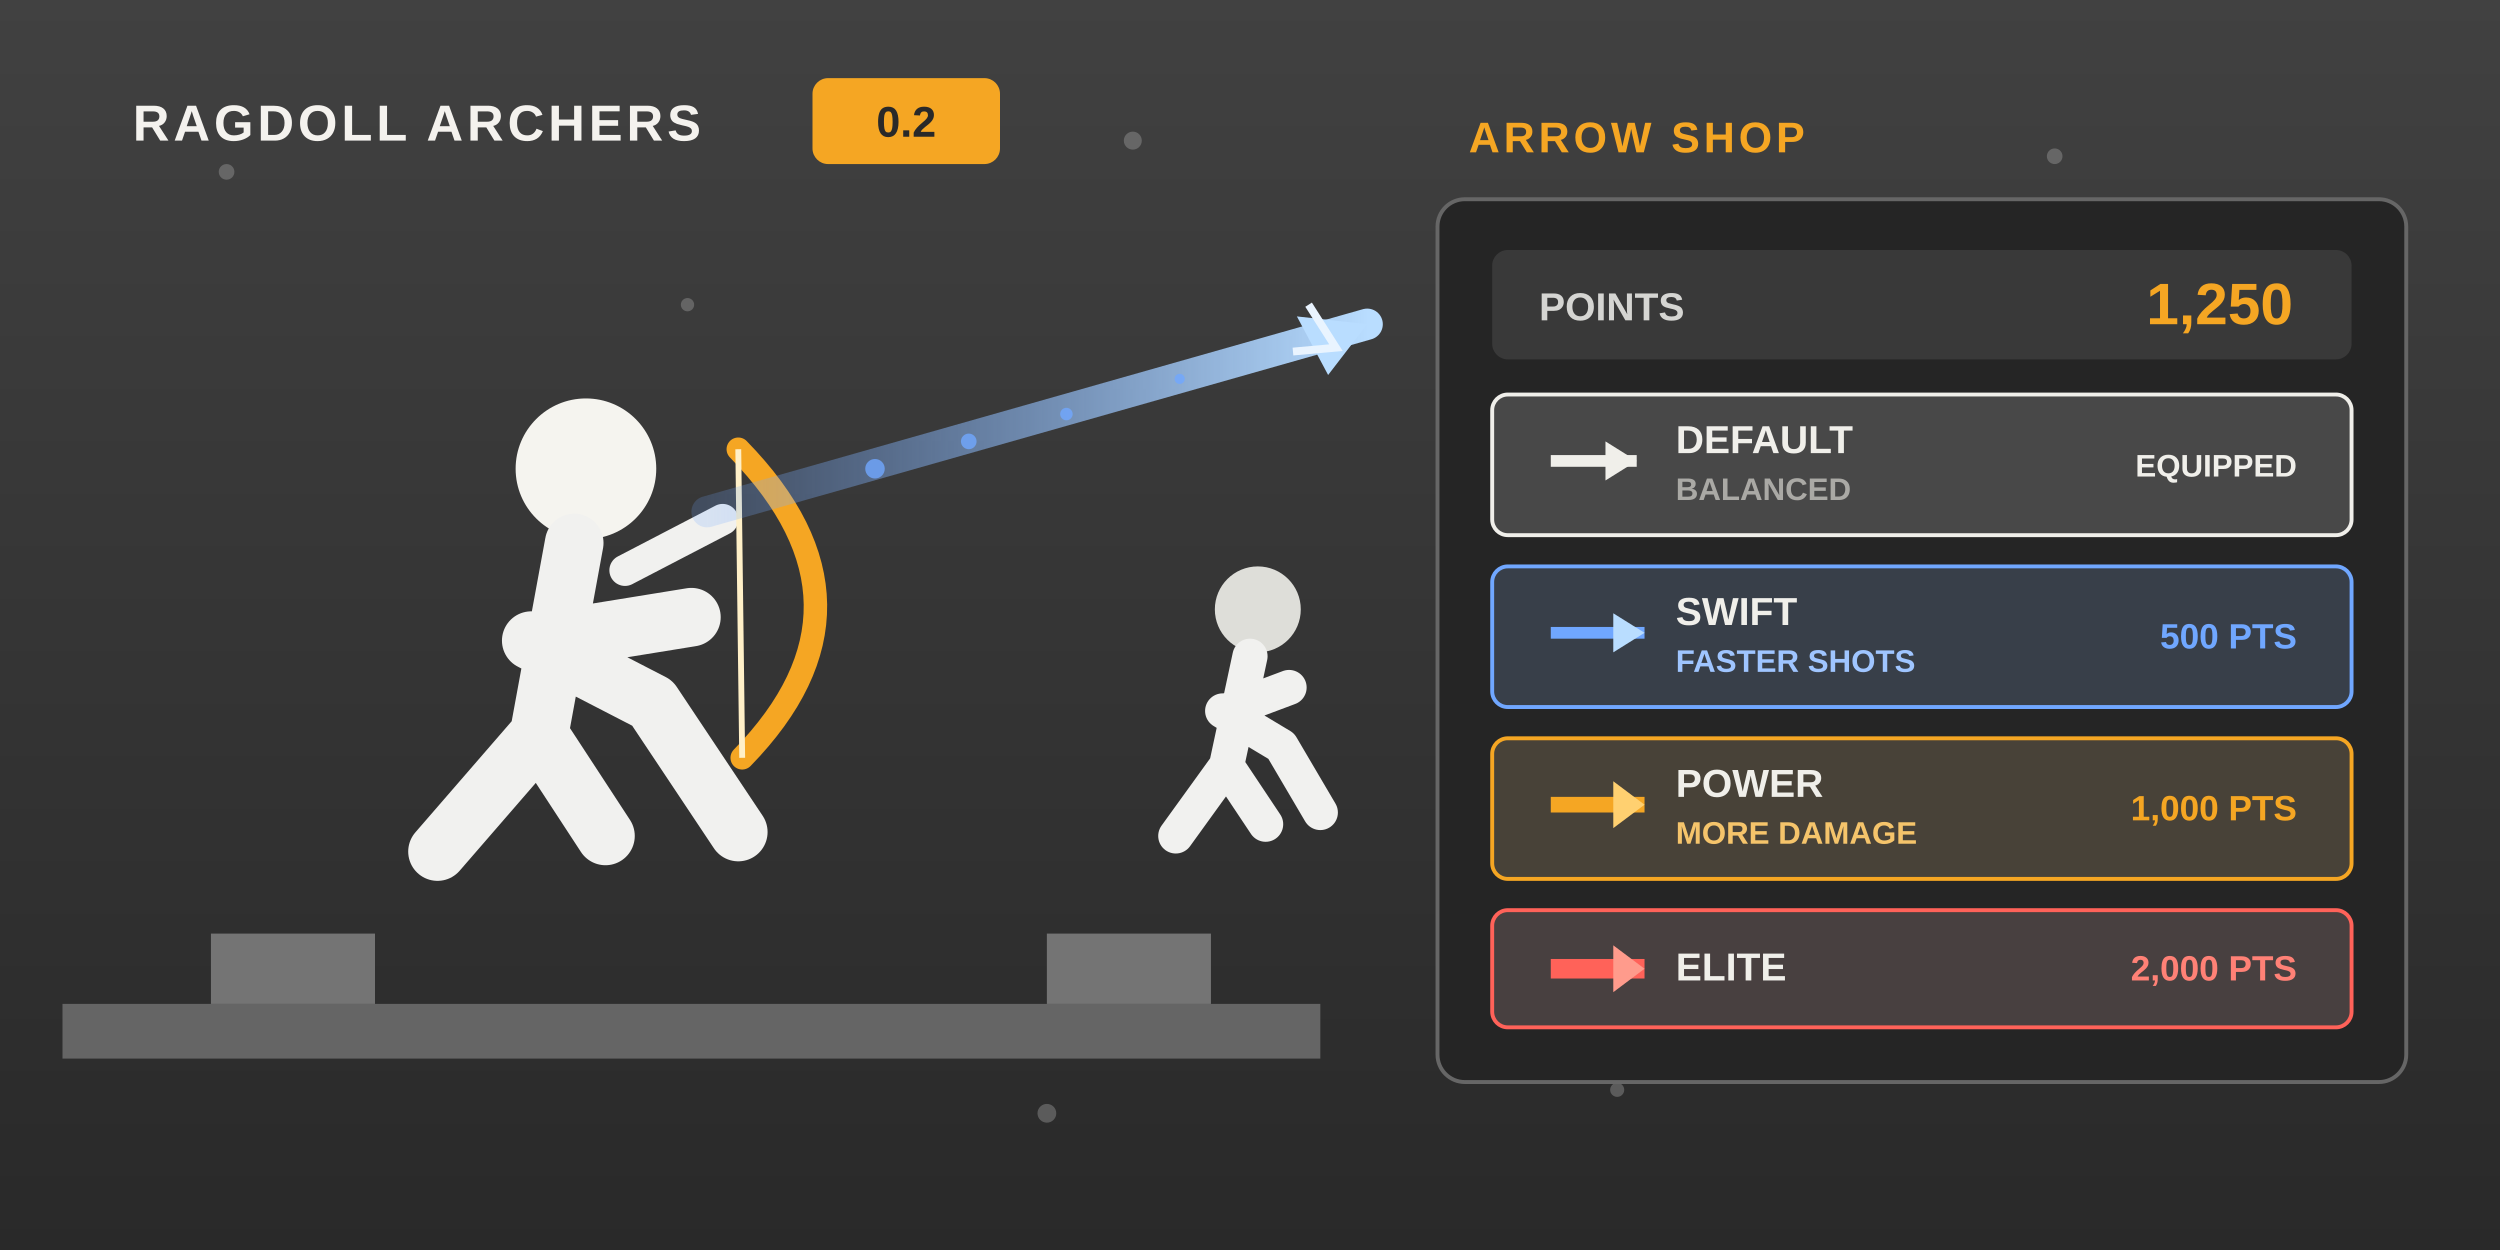
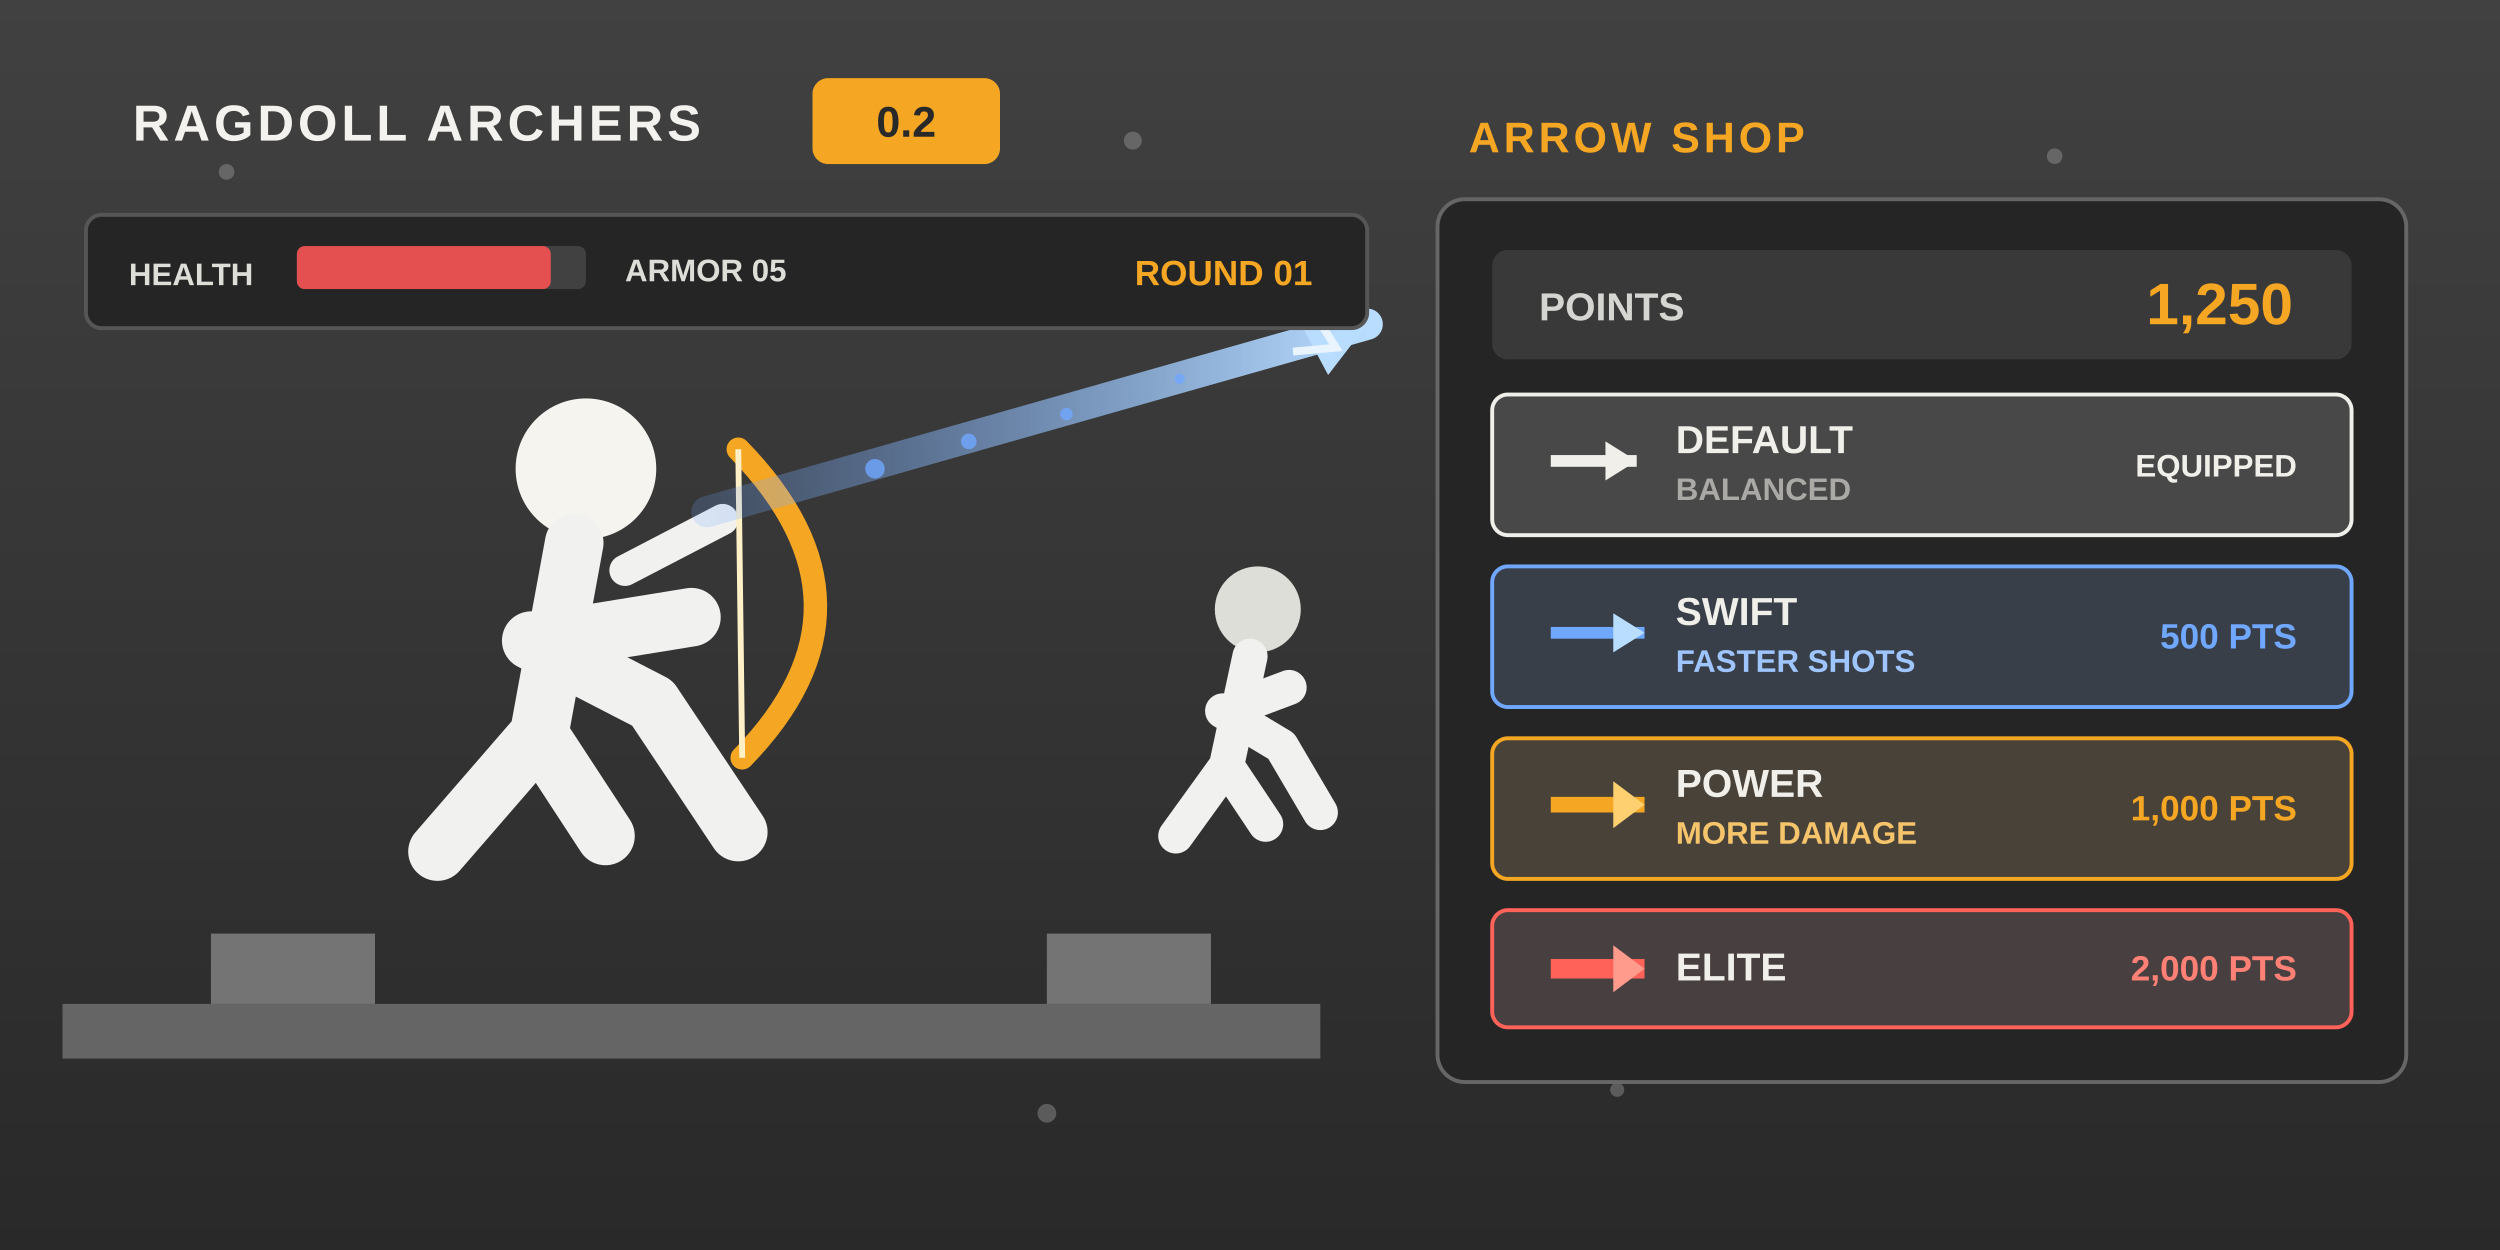
<svg xmlns="http://www.w3.org/2000/svg" viewBox="0 0 640 320" role="img" aria-labelledby="title desc">
  <defs>
    <linearGradient id="arena" x2="0" y2="1">
      <stop stop-color="#414141" />
      <stop offset="1" stop-color="#292929" />
    </linearGradient>
    <linearGradient id="shot" x2="1" y2="0">
      <stop stop-color="#70a7ff" stop-opacity=".2" />
      <stop offset="1" stop-color="#b9ddff" />
    </linearGradient>
  </defs>
  <rect width="640" height="320" fill="url(#arena)" />
  <g fill="#a3a3a3" opacity=".4">
    <circle cx="58" cy="44" r="2" />
    <circle cx="176" cy="78" r="1.7" />
    <circle cx="290" cy="36" r="2.3" />
    <circle cx="372" cy="64" r="1.5" />
    <circle cx="526" cy="40" r="2" />
    <circle cx="590" cy="266" r="1.8" />
    <circle cx="92" cy="264" r="2" />
    <circle cx="268" cy="285" r="2.4" />
    <circle cx="414" cy="279" r="1.8" />
  </g>
  <path d="M16 257h322v14H16z" fill="#656565" />
  <path d="M54 239h42v18H54zm214 0h42v18h-42z" fill="#747474" />
  <g stroke="#f1f1ef" stroke-linecap="round" stroke-linejoin="round" fill="none">
    <circle cx="150" cy="120" r="18" fill="#f5f4ef" stroke="none" />
    <path d="m147 139-9 49 17 26m-17-26-26 30m24-54 31 16 22 33m-49-49 37-6" stroke-width="15" />
    <path d="m160 146 25-13" stroke-width="8" />
  </g>
  <path d="M189 115Q228 155 190 194" fill="none" stroke="#f5a623" stroke-width="6" stroke-linecap="round" />
  <path d="m189 115 1 79" stroke="#fff0c8" stroke-width="1.5" />
  <path d="M181 131 350 83" stroke="url(#shot)" stroke-width="8" stroke-linecap="round" />
  <path d="m350 83-18-2 8 15z" fill="#b9ddff" />
  <g stroke="#f1f1ef" stroke-linecap="round" stroke-linejoin="round" fill="none">
    <circle cx="322" cy="156" r="11" fill="#deded9" stroke="none" />
    <path d="m320 168-6 28 10 15m-10-15-13 18m12-32 15 9 10 17m-24-26 16-6" stroke-width="9" />
  </g>
  <path d="m335 78 7 11-11 1" fill="none" stroke="#e9f4ff" stroke-width="2" />
  <g fill="#70a7ff" opacity=".8">
    <circle cx="224" cy="120" r="2.5" />
    <circle cx="248" cy="113" r="2" />
    <circle cx="273" cy="106" r="1.6" />
    <circle cx="302" cy="97" r="1.3" />
  </g>
  <g font-family="Arial,sans-serif" font-weight="900">
    <text x="34" y="36" fill="#f4f2ee" font-size="13" letter-spacing="1">RAGDOLL ARCHERS</text>
    <rect x="208" y="20" width="48" height="22" rx="4" fill="#f5a623" />
    <text x="232" y="35" fill="#292929" font-size="11" text-anchor="middle">0.2</text>
    <text x="376" y="39" fill="#f5a623" font-size="11" letter-spacing="1">ARROW SHOP</text>
  </g>
+   <rect x="22" y="55" width="328" height="29" rx="4" fill="#252525" stroke="#565656" />
+   <g font-family="Arial,sans-serif" font-weight="900">
+     <text x="33" y="73" fill="#deded9" font-size="8">HEALTH</text>
+     <rect x="76" y="63" width="74" height="11" rx="2" fill="#414141" />
+     <rect x="76" y="63" width="65" height="11" rx="2" fill="#e45050" />
+     <text x="160" y="72" fill="#deded9" font-size="8">ARMOR 05</text>
+     <text x="336" y="73" fill="#f5a623" font-size="9" text-anchor="end">ROUND 01</text>
+   </g>
  <rect x="368" y="51" width="248" height="226" rx="7" fill="#252525" stroke="#666" />
  <rect x="382" y="64" width="220" height="28" rx="4" fill="#393939" />
  <text x="394" y="82" fill="#d5d5d2" font-family="Arial,sans-serif" font-size="10" font-weight="900">POINTS</text>
  <text x="587" y="83" fill="#f5a623" font-family="Arial,sans-serif" font-size="15" font-weight="900" text-anchor="end">1,250</text>
  <g font-family="Arial,sans-serif" font-weight="900">
    <rect x="382" y="101" width="220" height="36" rx="4" fill="#484848" stroke="#f0efea" />
    <path d="M397 118h22" stroke="#f0efea" stroke-width="3" />
    <path d="m419 118-8-5v10z" fill="#f0efea" />
    <text x="429" y="116" fill="#f0efea" font-size="10">DEFAULT</text>
    <text x="429" y="128" fill="#aaa9a5" font-size="8">BALANCED</text>
    <text x="588" y="122" fill="#f0efea" font-size="8" text-anchor="end">EQUIPPED</text>
    <rect x="382" y="145" width="220" height="36" rx="4" fill="#383f49" stroke="#70a7ff" />
    <path d="M397 162h24" stroke="#70a7ff" stroke-width="3" />
    <path d="m421 162-8-5v10z" fill="#b9ddff" />
    <text x="429" y="160" fill="#f0efea" font-size="10">SWIFT</text>
    <text x="429" y="172" fill="#9fc5ff" font-size="8">FASTER SHOTS</text>
    <text x="588" y="166" fill="#70a7ff" font-size="9" text-anchor="end">500 PTS</text>
    <rect x="382" y="189" width="220" height="36" rx="4" fill="#484238" stroke="#f5a623" />
    <path d="M397 206h24" stroke="#f5a623" stroke-width="4" />
    <path d="m421 206-8-6v12z" fill="#ffd070" />
    <text x="429" y="204" fill="#f0efea" font-size="10">POWER</text>
    <text x="429" y="216" fill="#f5c46b" font-size="8">MORE DAMAGE</text>
    <text x="588" y="210" fill="#f5a623" font-size="9" text-anchor="end">1,000 PTS</text>
    <rect x="382" y="233" width="220" height="30" rx="4" fill="#484040" stroke="#ff6259" />
    <path d="M397 248h24" stroke="#ff6259" stroke-width="5" />
    <path d="m421 248-8-6v12z" fill="#ff9b8c" />
    <text x="429" y="251" fill="#f0efea" font-size="10">ELITE</text>
    <text x="588" y="251" fill="#ff8176" font-size="9" text-anchor="end">2,000 PTS</text>
  </g>
</svg>
